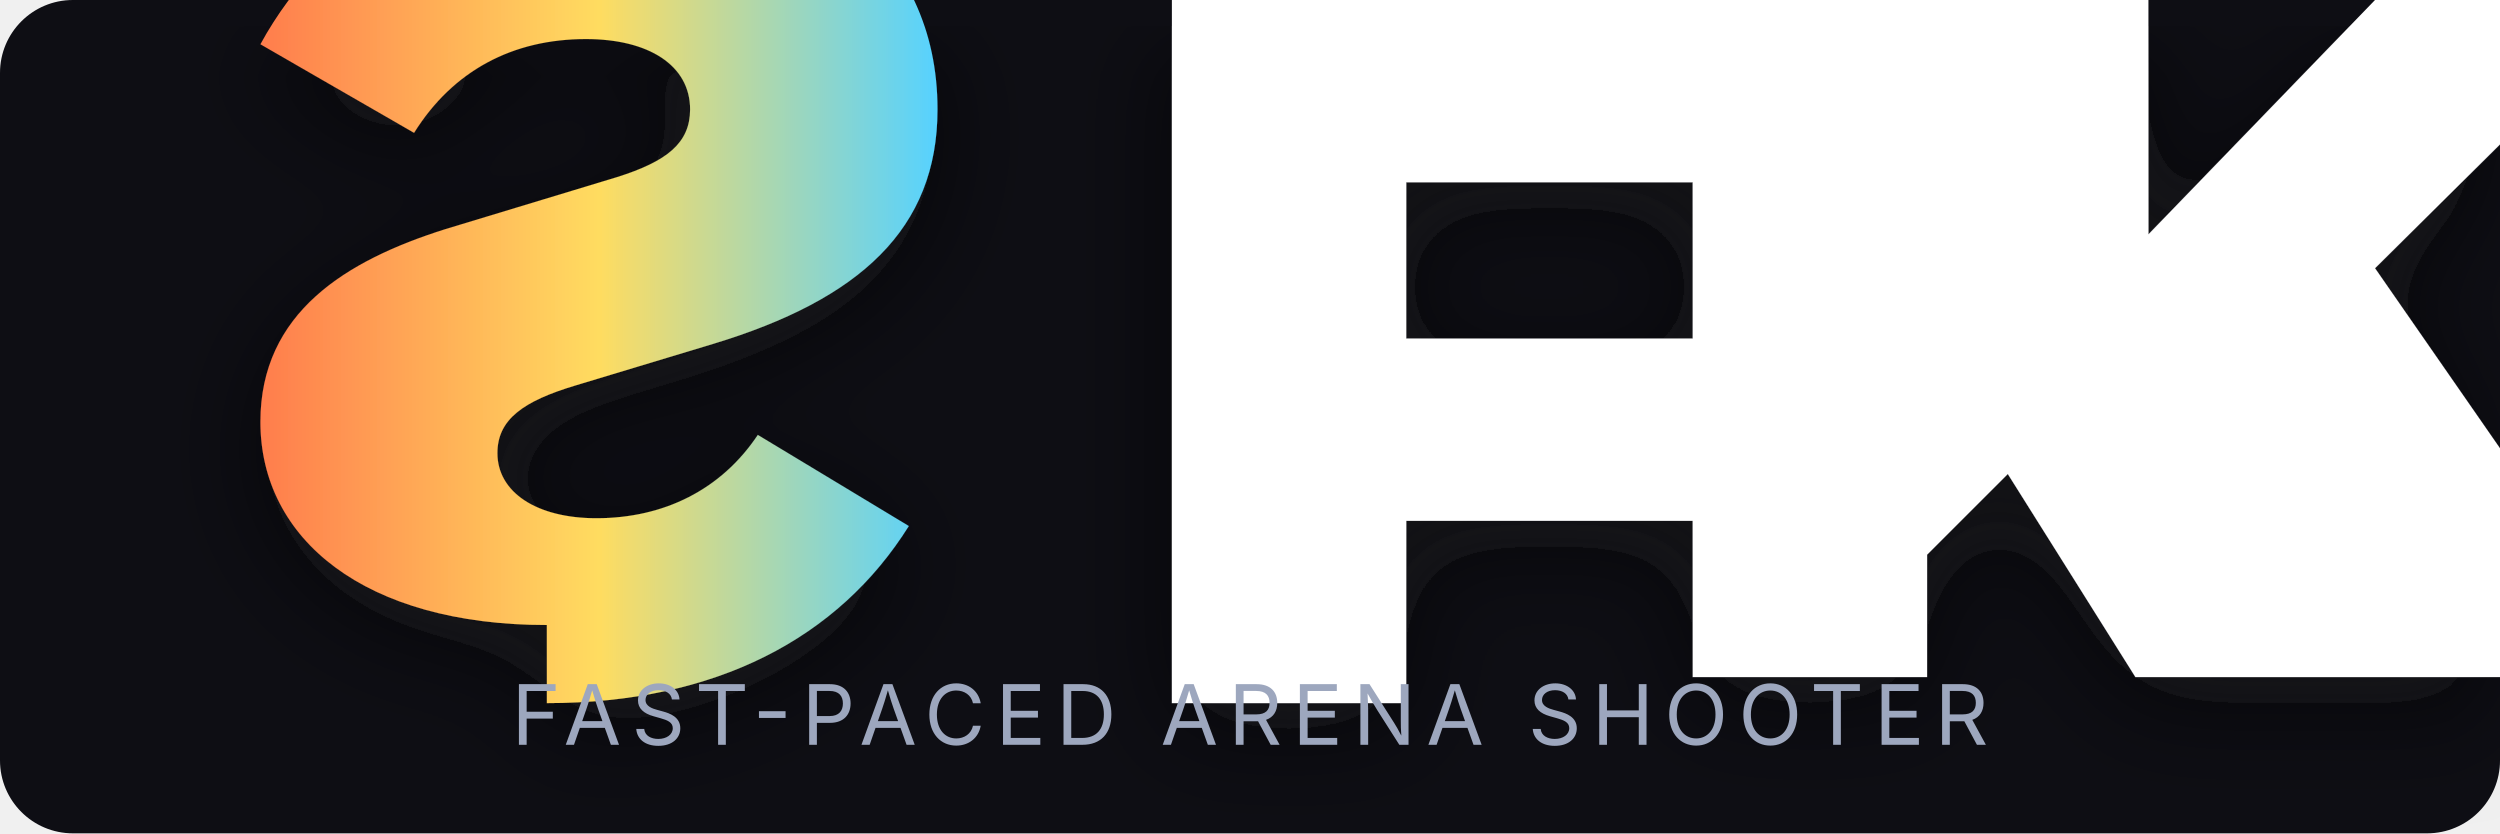
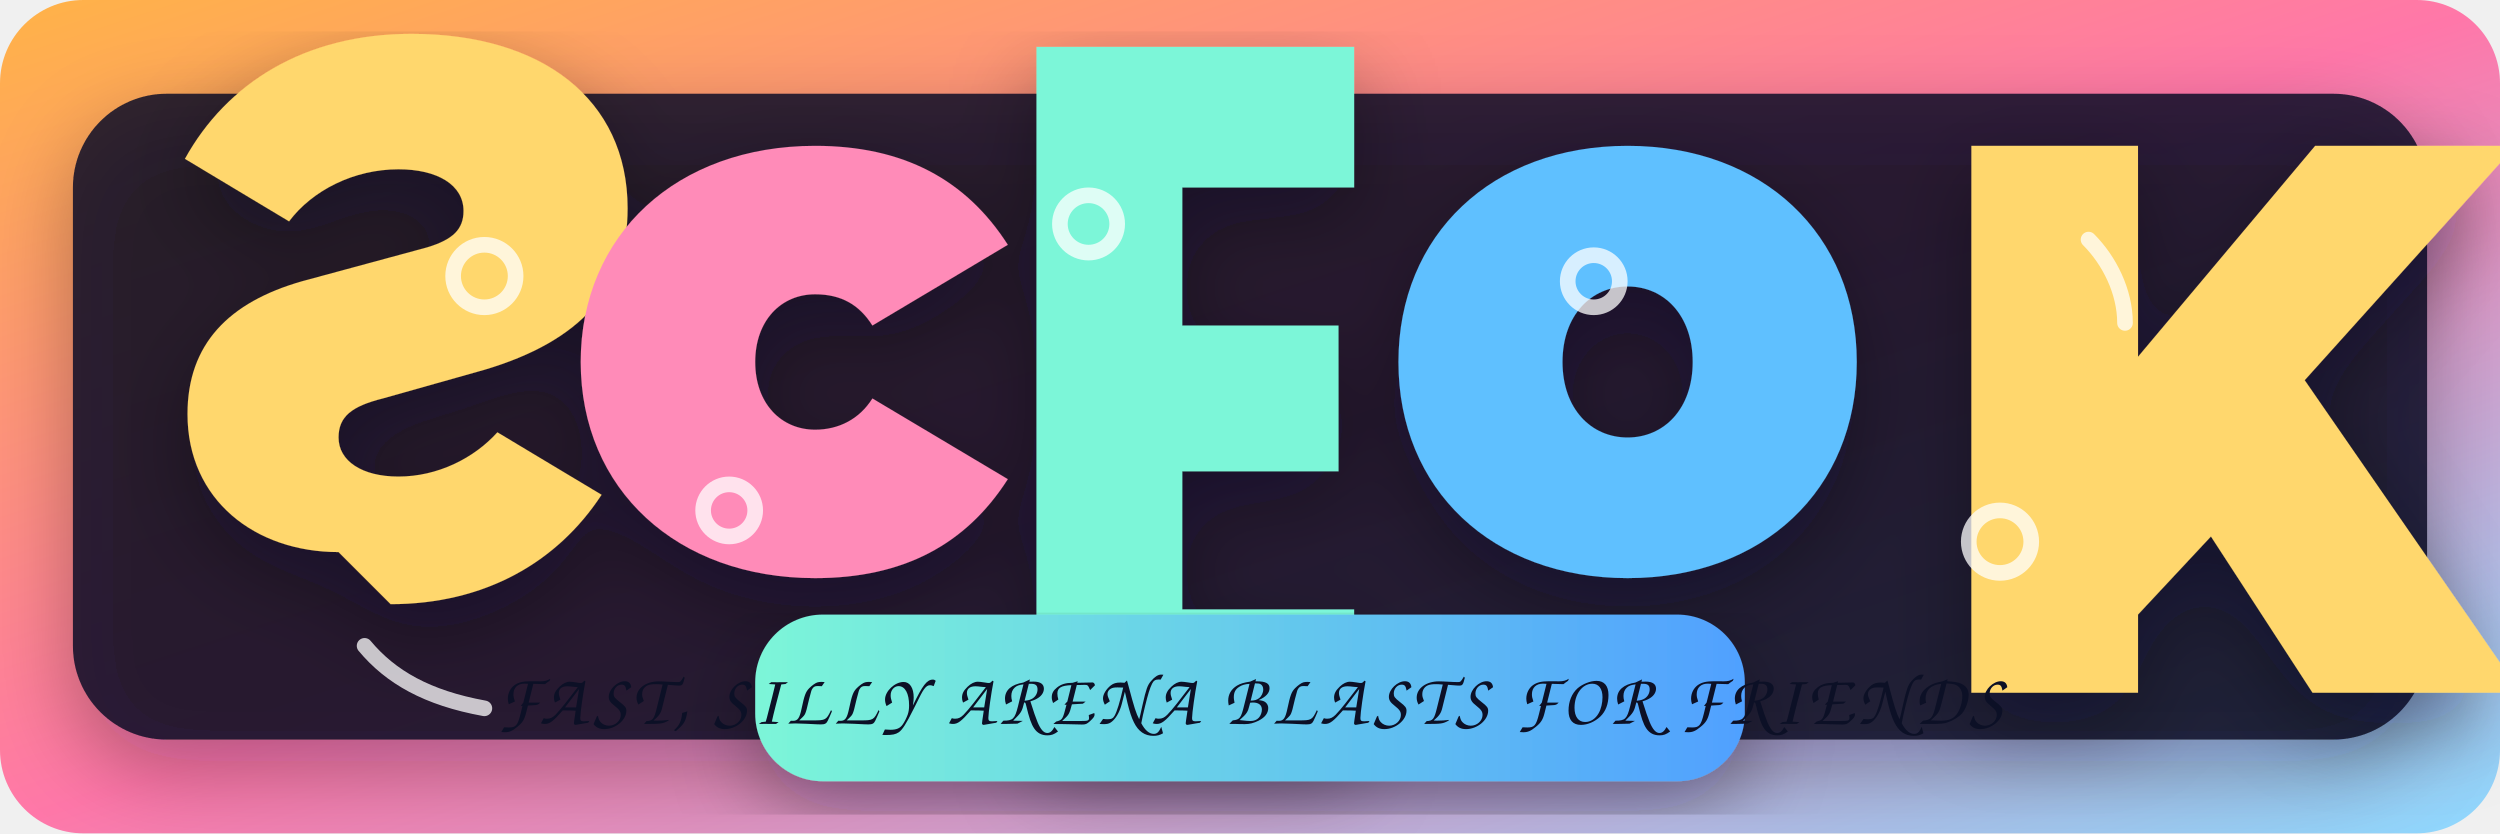
- <svg xmlns="http://www.w3.org/2000/svg" viewBox="0 0 960 320" role="img" aria-label="Shiz-and-giggles logo">
+ <svg xmlns="http://www.w3.org/2000/svg" viewBox="0 0 960 320" role="img" aria-label="Shiz-and-giggles playful logo">
  <defs>
-     <linearGradient id="glow" x1="0%" y1="0%" x2="100%" y2="0%">
-       <stop offset="0%" stop-color="#ff7d4d" />
-       <stop offset="50%" stop-color="#ffdc60" />
-       <stop offset="100%" stop-color="#56d2ff" />
+     <linearGradient id="sunrise" x1="0%" y1="0%" x2="100%" y2="100%">
+       <stop offset="0%" stop-color="#ffb347" />
+       <stop offset="50%" stop-color="#ff77a9" />
+       <stop offset="100%" stop-color="#8dd9ff" />
    </linearGradient>
-     <filter id="shadow" x="-20%" y="-20%" width="140%" height="140%">
-       <feDropShadow dx="0" dy="10" stdDeviation="20" flood-color="#0e0e14" flood-opacity="0.6" />
+     <linearGradient id="bubble" x1="0%" y1="0%" x2="100%" y2="0%">
+       <stop offset="0%" stop-color="#7cf6d8" />
+       <stop offset="100%" stop-color="#50a0ff" />
+     </linearGradient>
+     <filter id="soft-shadow" x="-20%" y="-20%" width="140%" height="140%">
+       <feDropShadow dx="0" dy="12" stdDeviation="16" flood-color="#0d1020" flood-opacity="0.35" />
    </filter>
  </defs>
-   <rect width="960" height="320" rx="28" fill="#0e0e14" />
-   <g filter="url(#shadow)">
-     <path d="M210 240c-70 0-110-33-110-78 0-42 33-62 71-74l66-20c19-6 28-13 28-26 0-17-16-27-40-27-28 0-51 12-66 36l-59-34c25-46 74-75 134-75 78 0 126 39 126 100 0 46-30 73-86 90l-53 16c-20 6-30 13-30 26 0 15 15 25 38 25 26 0 48-11 62-32l58 35c-27 43-74 68-139 68Z" fill="url(#glow)" />
-     <path d="M540 70v60h122v70H540v70h-90V0h222v70H540Z" fill="#ffffff" />
-     <path d="M735 0h90v90l87-90h104l-104 103 109 157H820l-49-78-31 31v47h-90V0Z" fill="#ffffff" />
+   <rect width="960" height="320" rx="32" fill="url(#sunrise)" />
+   <g filter="url(#soft-shadow)">
+     <rect x="28" y="36" width="904" height="248" rx="36" fill="#0c1026" opacity="0.85" />
  </g>
-   <text x="480" y="286" text-anchor="middle" fill="#9da7be" font-family="Inter, 'Segoe UI', system-ui, -apple-system, sans-serif" font-size="32" letter-spacing="4">FAST-PACED ARENA SHOOTER</text>
+   <g filter="url(#soft-shadow)">
+     <path d="M130 212c-32 0-58-20-58-53 0-27 16-43 44-51l48-13c10-3 14-7 14-14 0-10-10-16-25-16-17 0-33 8-42 20l-40-24c16-29 46-48 87-48 50 0 83 25 83 67 0 31-18 51-55 62l-39 11c-12 3-17 7-17 15 0 9 9 15 23 15 15 0 29-7 38-17l40 24c-17 26-45 42-81 42Z" fill="#ffd76d" />
+     <path d="M313 222c-53 0-90-34-90-83s37-83 90-83c34 0 58 13 74 38l-52 31c-5-8-12-12-22-12-13 0-23 10-23 26 0 16 10 26 23 26 9 0 17-4 22-12l52 31c-16 25-40 38-74 38Z" fill="#ff8bb8" />
+     <path d="M520 72h-66v53h60v56h-60v53h66v54h-122V18h122v54Z" fill="#7cf6d8" />
+     <path d="M625 222c-52 0-88-34-88-83s36-83 88-83 88 34 88 83-36 83-88 83Zm0-54c14 0 25-11 25-29s-11-29-25-29-25 11-25 29 11 29 25 29Z" fill="#5fc0ff" />
+     <path d="M757 56h64v81l68-81h77l-81 90 83 120h-80l-39-60-28 30v30h-64V56Z" fill="#ffd76d" />
+   </g>
+   <g fill="none" stroke="#ffffff" stroke-width="6" stroke-linecap="round" stroke-linejoin="round" opacity="0.75">
+     <circle cx="186" cy="106" r="12" />
+     <circle cx="280" cy="196" r="10" />
+     <circle cx="418" cy="86" r="11" />
+     <circle cx="612" cy="108" r="10" />
+     <circle cx="768" cy="208" r="12" />
+     <path d="M140 248c10 12 24 20 46 24" />
+     <path d="M802 92c8 8 14 20 14 32" />
+   </g>
+   <rect x="290" y="236" width="380" height="64" rx="26" fill="url(#bubble)" filter="url(#soft-shadow)" />
+   <text x="480" y="278" text-anchor="middle" fill="#0c1026" font-family="'Baloo 2', 'Fredoka One', 'Comic Sans MS', system-ui" font-size="28" letter-spacing="2">FAST, SILLY ARENA BLASTS FOR FRIENDS</text>
</svg>
